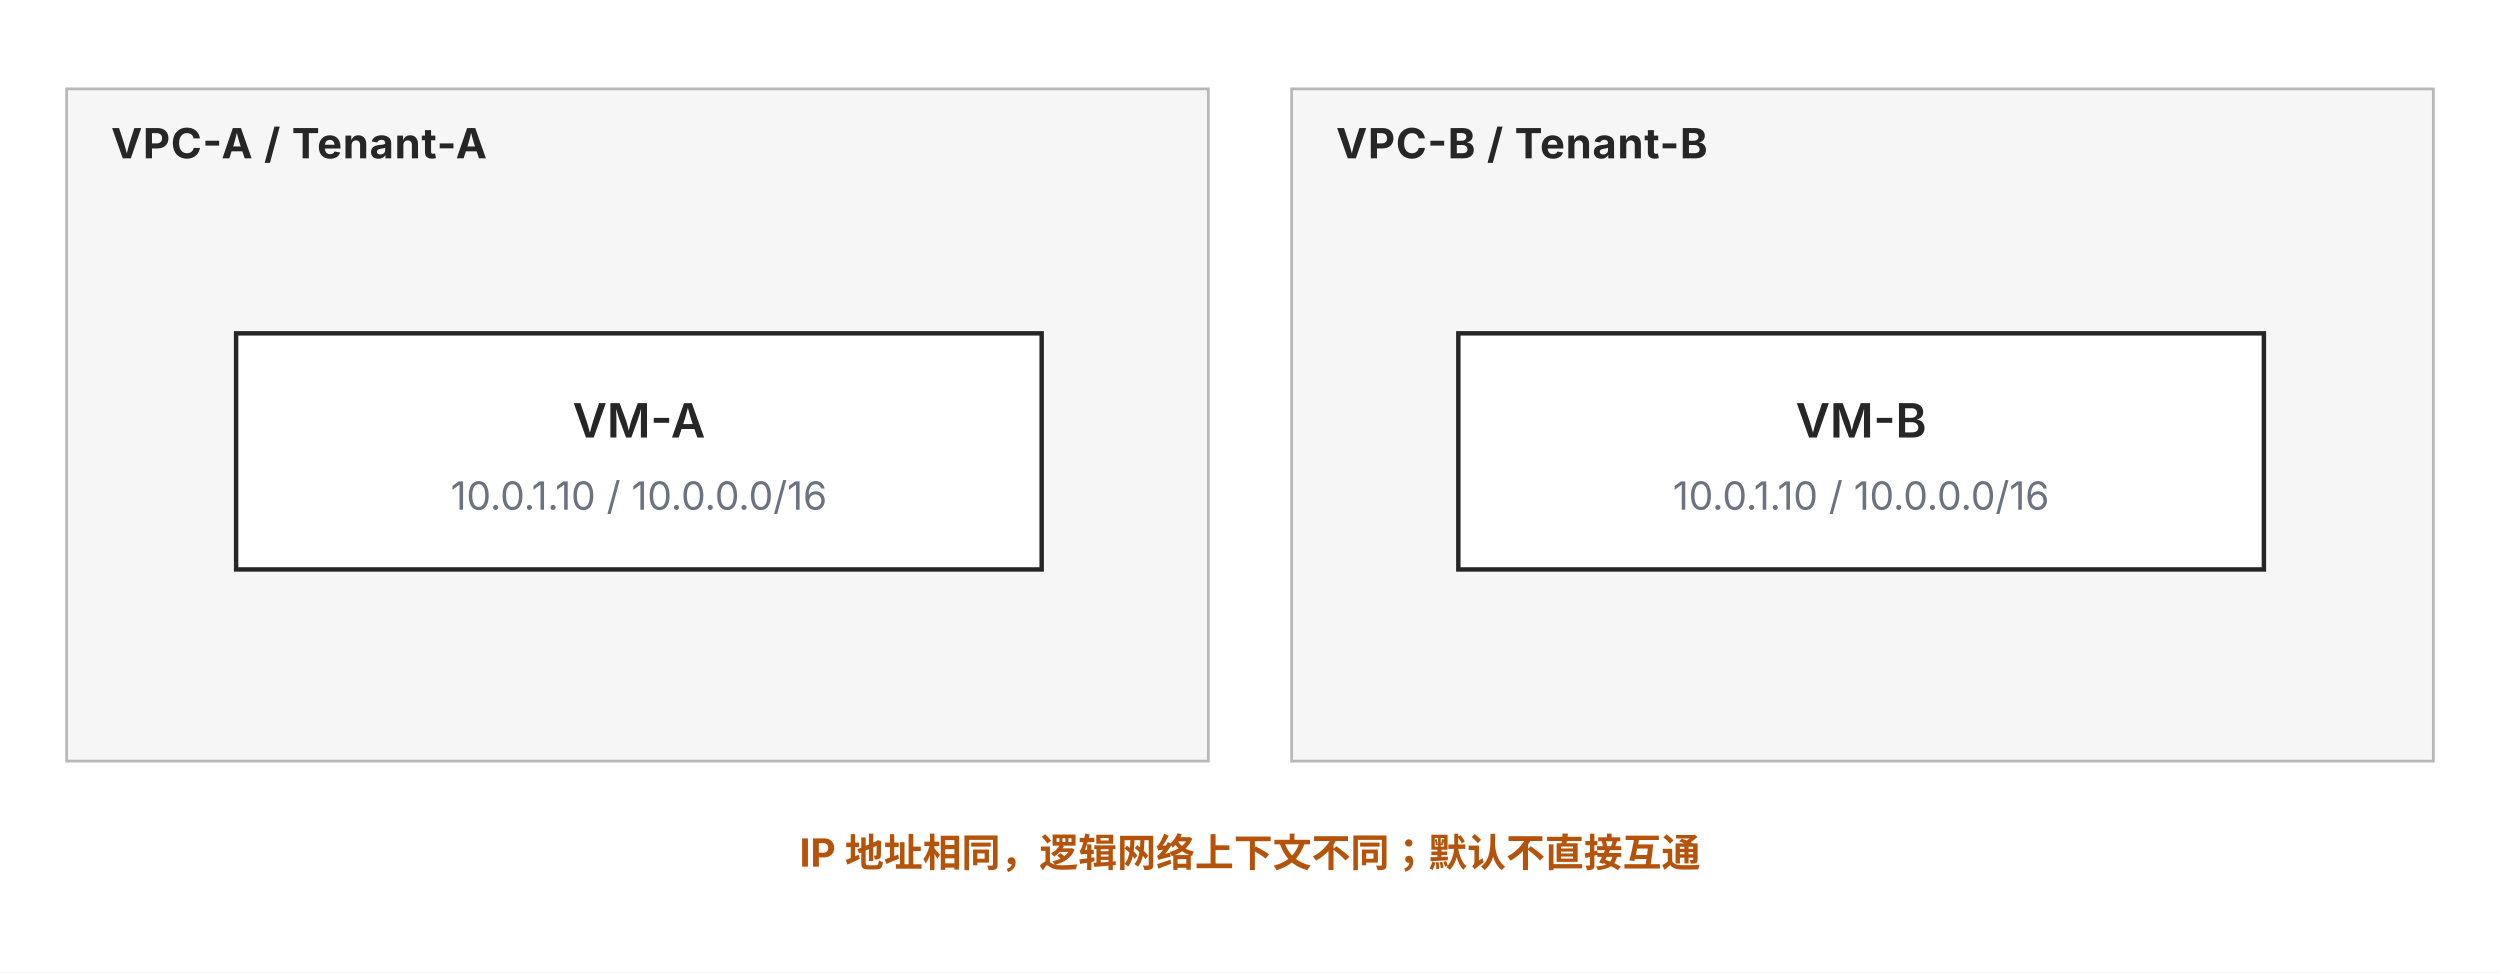
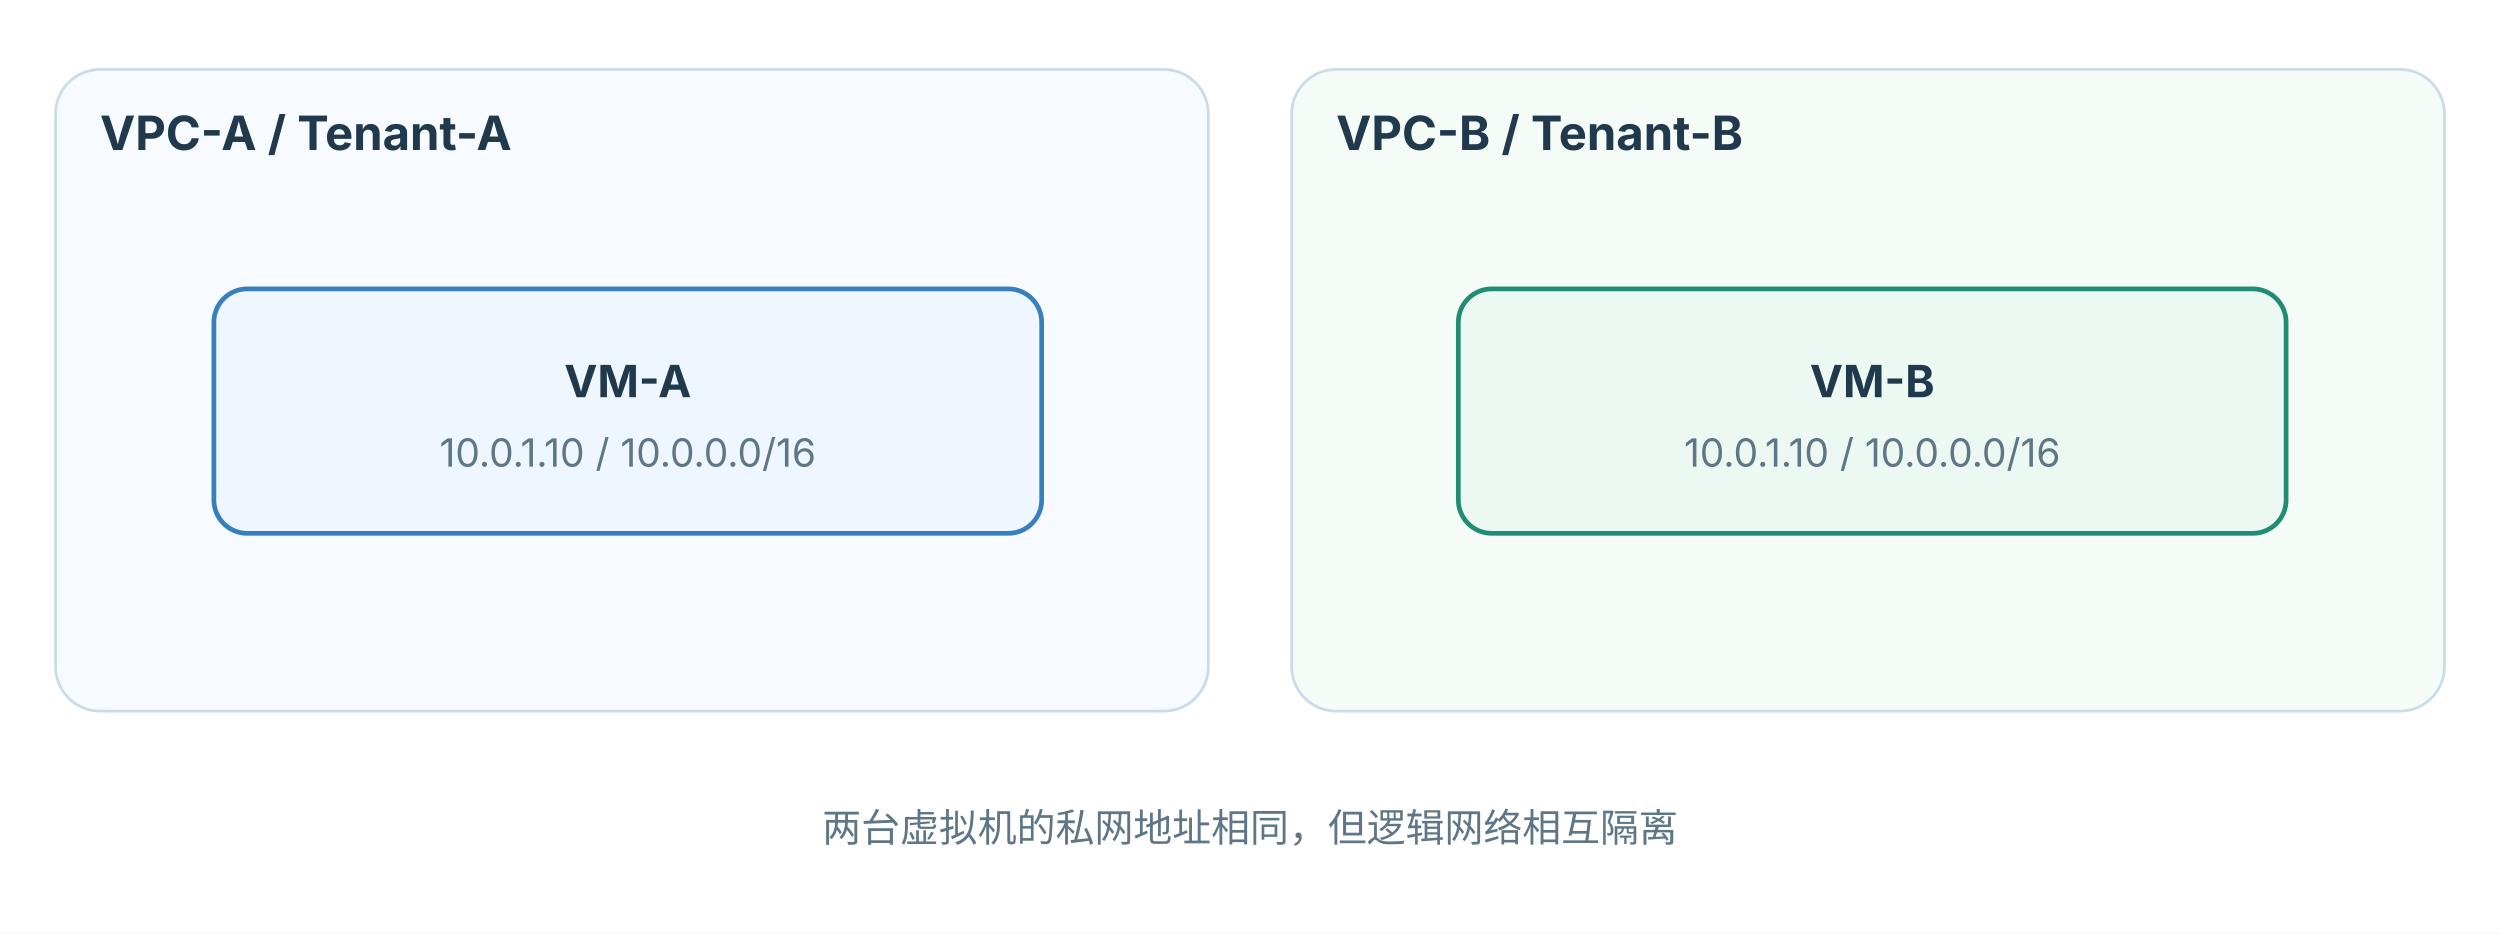
- <svg xmlns="http://www.w3.org/2000/svg" width="900" height="350" viewBox="0 0 900 350" role="img" aria-label="VPC 隔离与重叠私网地址">
+ <svg xmlns="http://www.w3.org/2000/svg" width="900" height="336" viewBox="0 0 900 336" role="img" aria-label="vpc-isolation">
  <defs>
-     <marker id="arrow-ink" markerWidth="8" markerHeight="8" refX="7" refY="4" orient="auto">
-       <path d="M0 0 L8 4 L0 8Z" fill="#262626" />
+     <marker id="ab" viewBox="0 0 10 10" refX="9" refY="5" markerWidth="6" markerHeight="6" orient="auto">
+       <path d="M0 0 L10 5 L0 10Z" fill="#377fbd" />
    </marker>
-     <marker id="arrow-accent" markerWidth="8" markerHeight="8" refX="7" refY="4" orient="auto">
-       <path d="M0 0 L8 4 L0 8Z" fill="#b45309" />
+     <marker id="ag" viewBox="0 0 10 10" refX="9" refY="5" markerWidth="6" markerHeight="6" orient="auto">
+       <path d="M0 0 L10 5 L0 10Z" fill="#218c74" />
+     </marker>
+     <marker id="am" viewBox="0 0 10 10" refX="9" refY="5" markerWidth="6" markerHeight="6" orient="auto">
+       <path d="M0 0 L10 5 L0 10Z" fill="#5f7687" />
    </marker>
  </defs>
-   <style>text{font-family:-apple-system,BlinkMacSystemFont,"Noto Sans SC","Microsoft YaHei",sans-serif}.title{font-size:17px;font-weight:600;fill:#262626}.sub{font-size:14px;fill:#6b7280}.section{font-size:15px;font-weight:700;fill:#262626;letter-spacing:.3px}.annotation{font-size:14px;fill:#6b7280}.annotation.important{fill:#b45309;font-weight:650}</style>
-   <rect x="0" y="0" width="900" height="350" fill="#fff" />
-   <rect x="24" y="32" width="411" height="242" fill="#f6f6f6" stroke="#b8b8b8" stroke-width="1" />
-   <text x="40" y="57" class="section">VPC-A / Tenant-A</text>
-   <rect x="465" y="32" width="411" height="242" fill="#f6f6f6" stroke="#b8b8b8" stroke-width="1" />
-   <text x="481" y="57" class="section">VPC-B / Tenant-B</text>
-   <rect x="85" y="120" width="290" height="85" fill="#fff" stroke="#262626" stroke-width="1.6" />
-   <text x="230" y="157.5" text-anchor="middle" class="title">VM-A</text>
-   <text x="230" y="183.5" text-anchor="middle" class="sub">10.0.1.10 / 10.0.0.0/16</text>
-   <rect x="525" y="120" width="290" height="85" fill="#fff" stroke="#262626" stroke-width="1.6" />
-   <text x="670" y="157.5" text-anchor="middle" class="title">VM-B</text>
-   <text x="670" y="183.5" text-anchor="middle" class="sub">10.0.1.10 / 10.0.0.0/16</text>
-   <text x="450" y="312" class="annotation important" font-size="14" text-anchor="middle">IP 地址相同，逻辑网络上下文不同；默认不直接互通</text>
+   <style>text{font-family:-apple-system,BlinkMacSystemFont,"Noto Sans SC","Microsoft YaHei",sans-serif}.head{font-size:17px;font-weight:700;fill:#20394c}.label{font-size:16px;font-weight:650;fill:#20394c}.sub{font-size:14px;fill:#5f7687}.note{font-size:14px;fill:#5f7687}</style>
+   <rect width="900" height="336" fill="#fff" />
+   <rect x="20" y="25" width="415" height="231" rx="16" fill="#f7fbff" stroke="#c9dce8" />
+   <text class="head" x="36" y="54">VPC-A / Tenant-A</text>
+   <rect x="465" y="25" width="415" height="231" rx="16" fill="#f5fcf8" stroke="#c9dce8" />
+   <text class="head" x="481" y="54">VPC-B / Tenant-B</text>
+   <rect x="77" y="104" width="298" height="88" rx="12" stroke="#377fbd" stroke-width="1.7" fill="#eef6ff" />
+   <text x="226" y="143" class="label" text-anchor="middle">VM-A</text>
+   <text x="226" y="168" class="sub" text-anchor="middle">10.0.1.10  /  10.0.0.0/16</text>
+   <rect x="525" y="104" width="298" height="88" rx="12" stroke="#218c74" stroke-width="1.7" fill="#ecf9f3" />
+   <text x="674" y="143" class="label" text-anchor="middle">VM-B</text>
+   <text x="674" y="168" class="sub" text-anchor="middle">10.0.1.10  /  10.0.0.0/16</text>
+   <text x="450" y="303" class="note" text-anchor="middle">两台虚拟机的私网地址相同，但逻辑网络相互隔离</text>
</svg>
